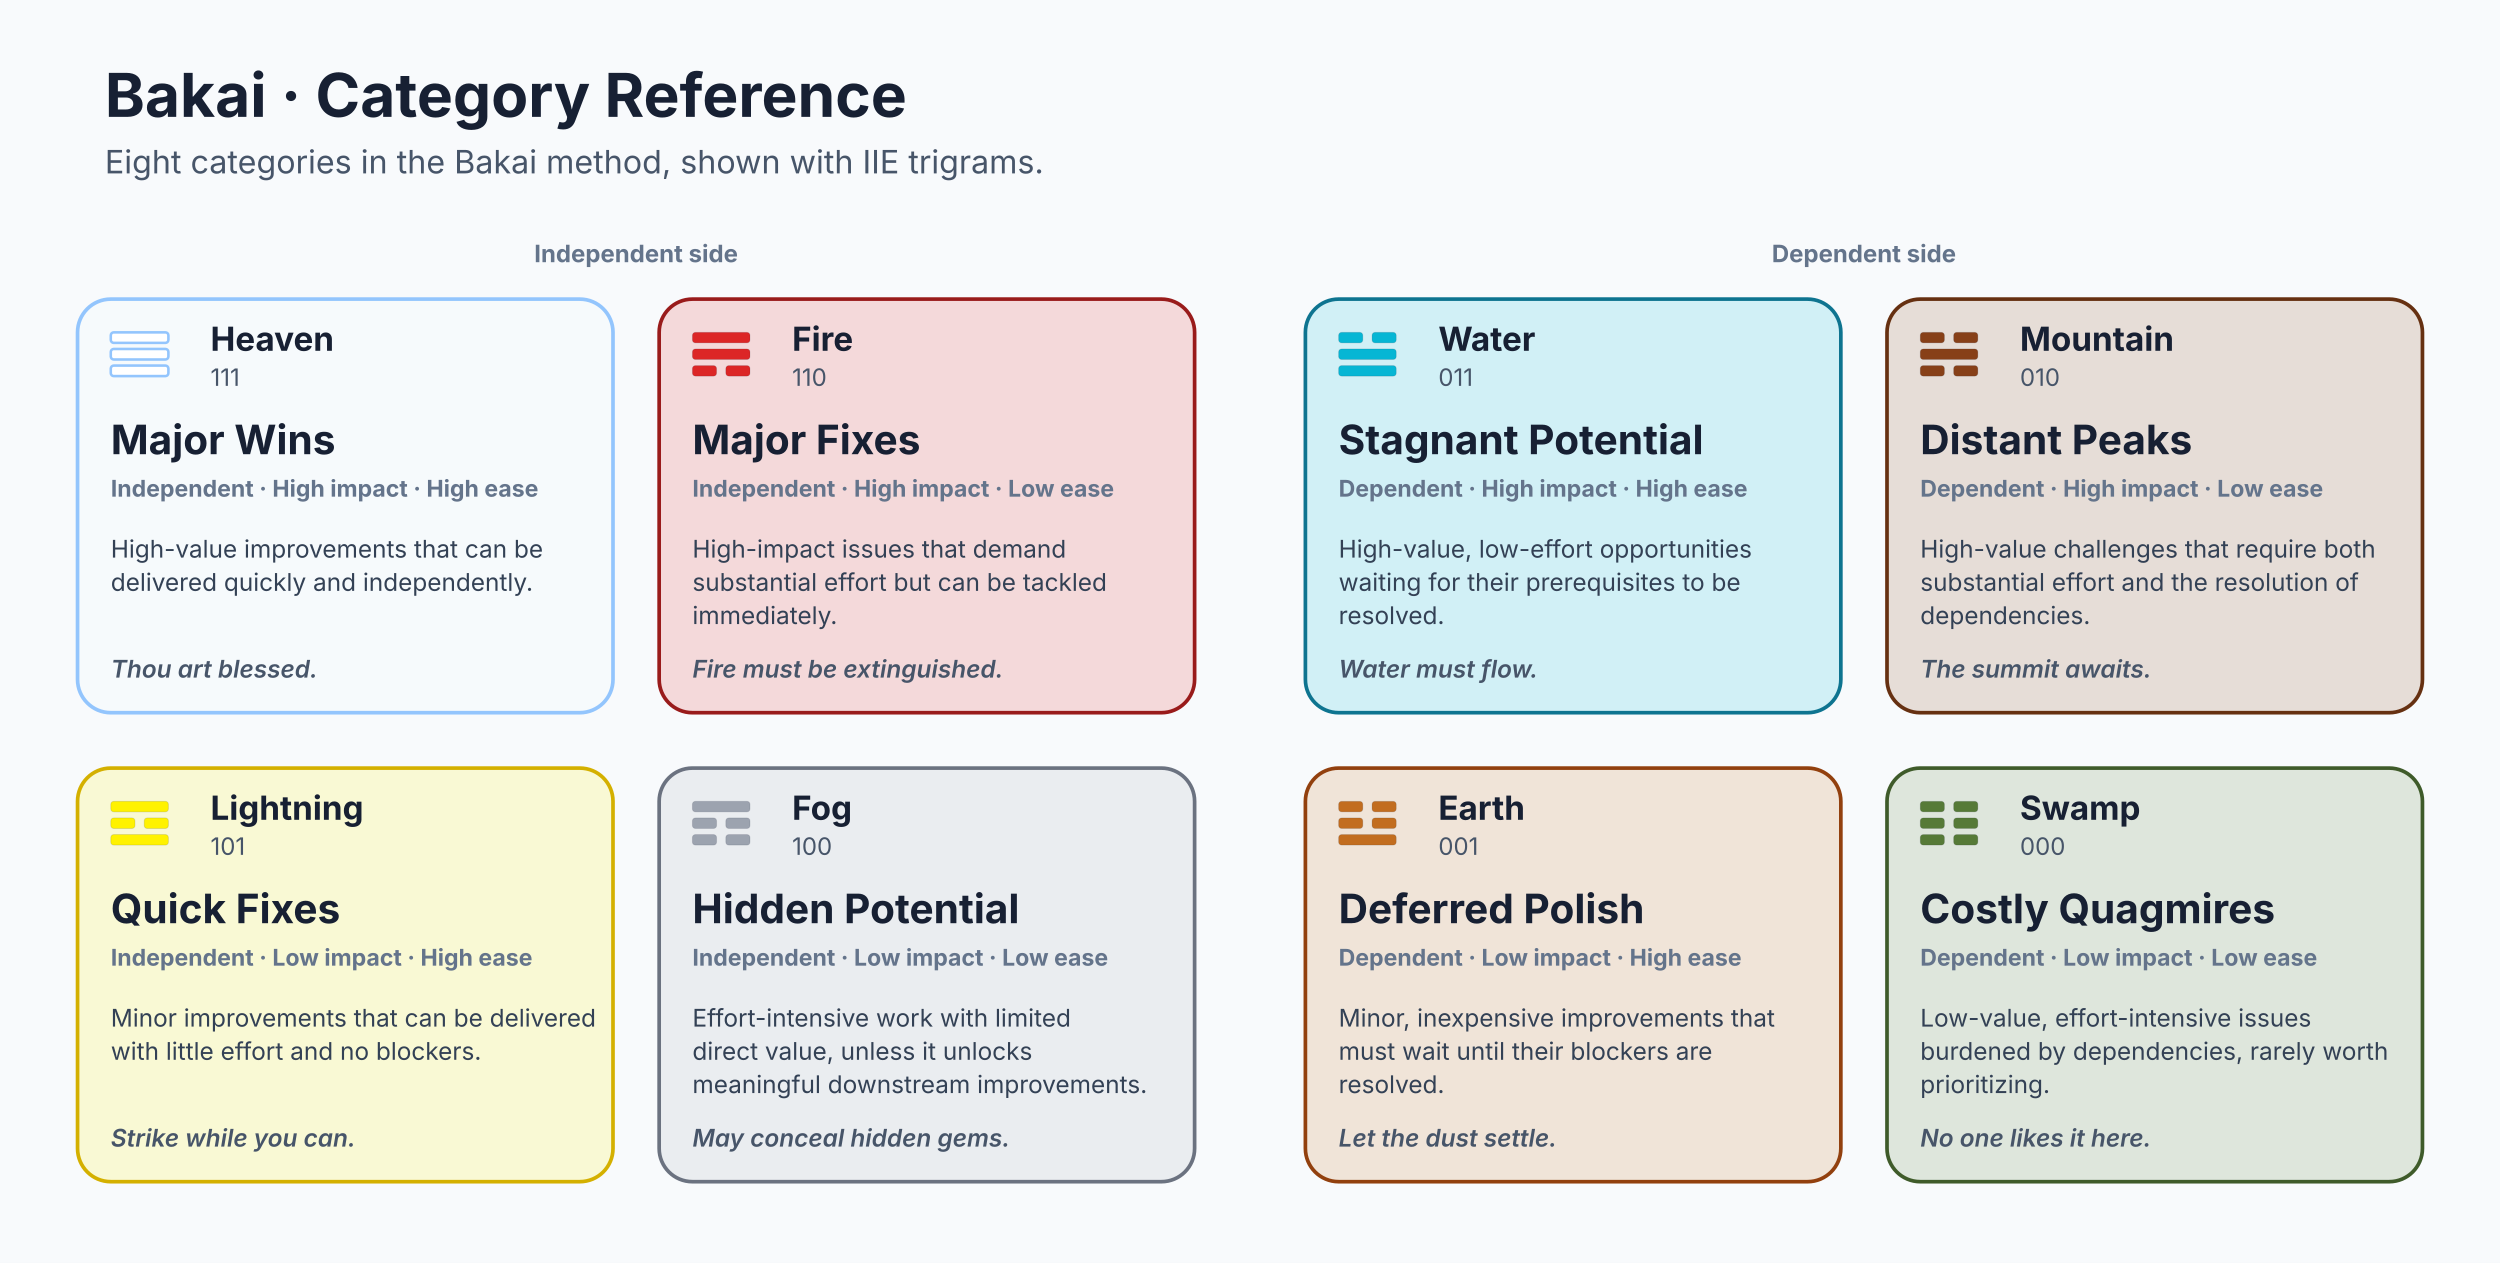
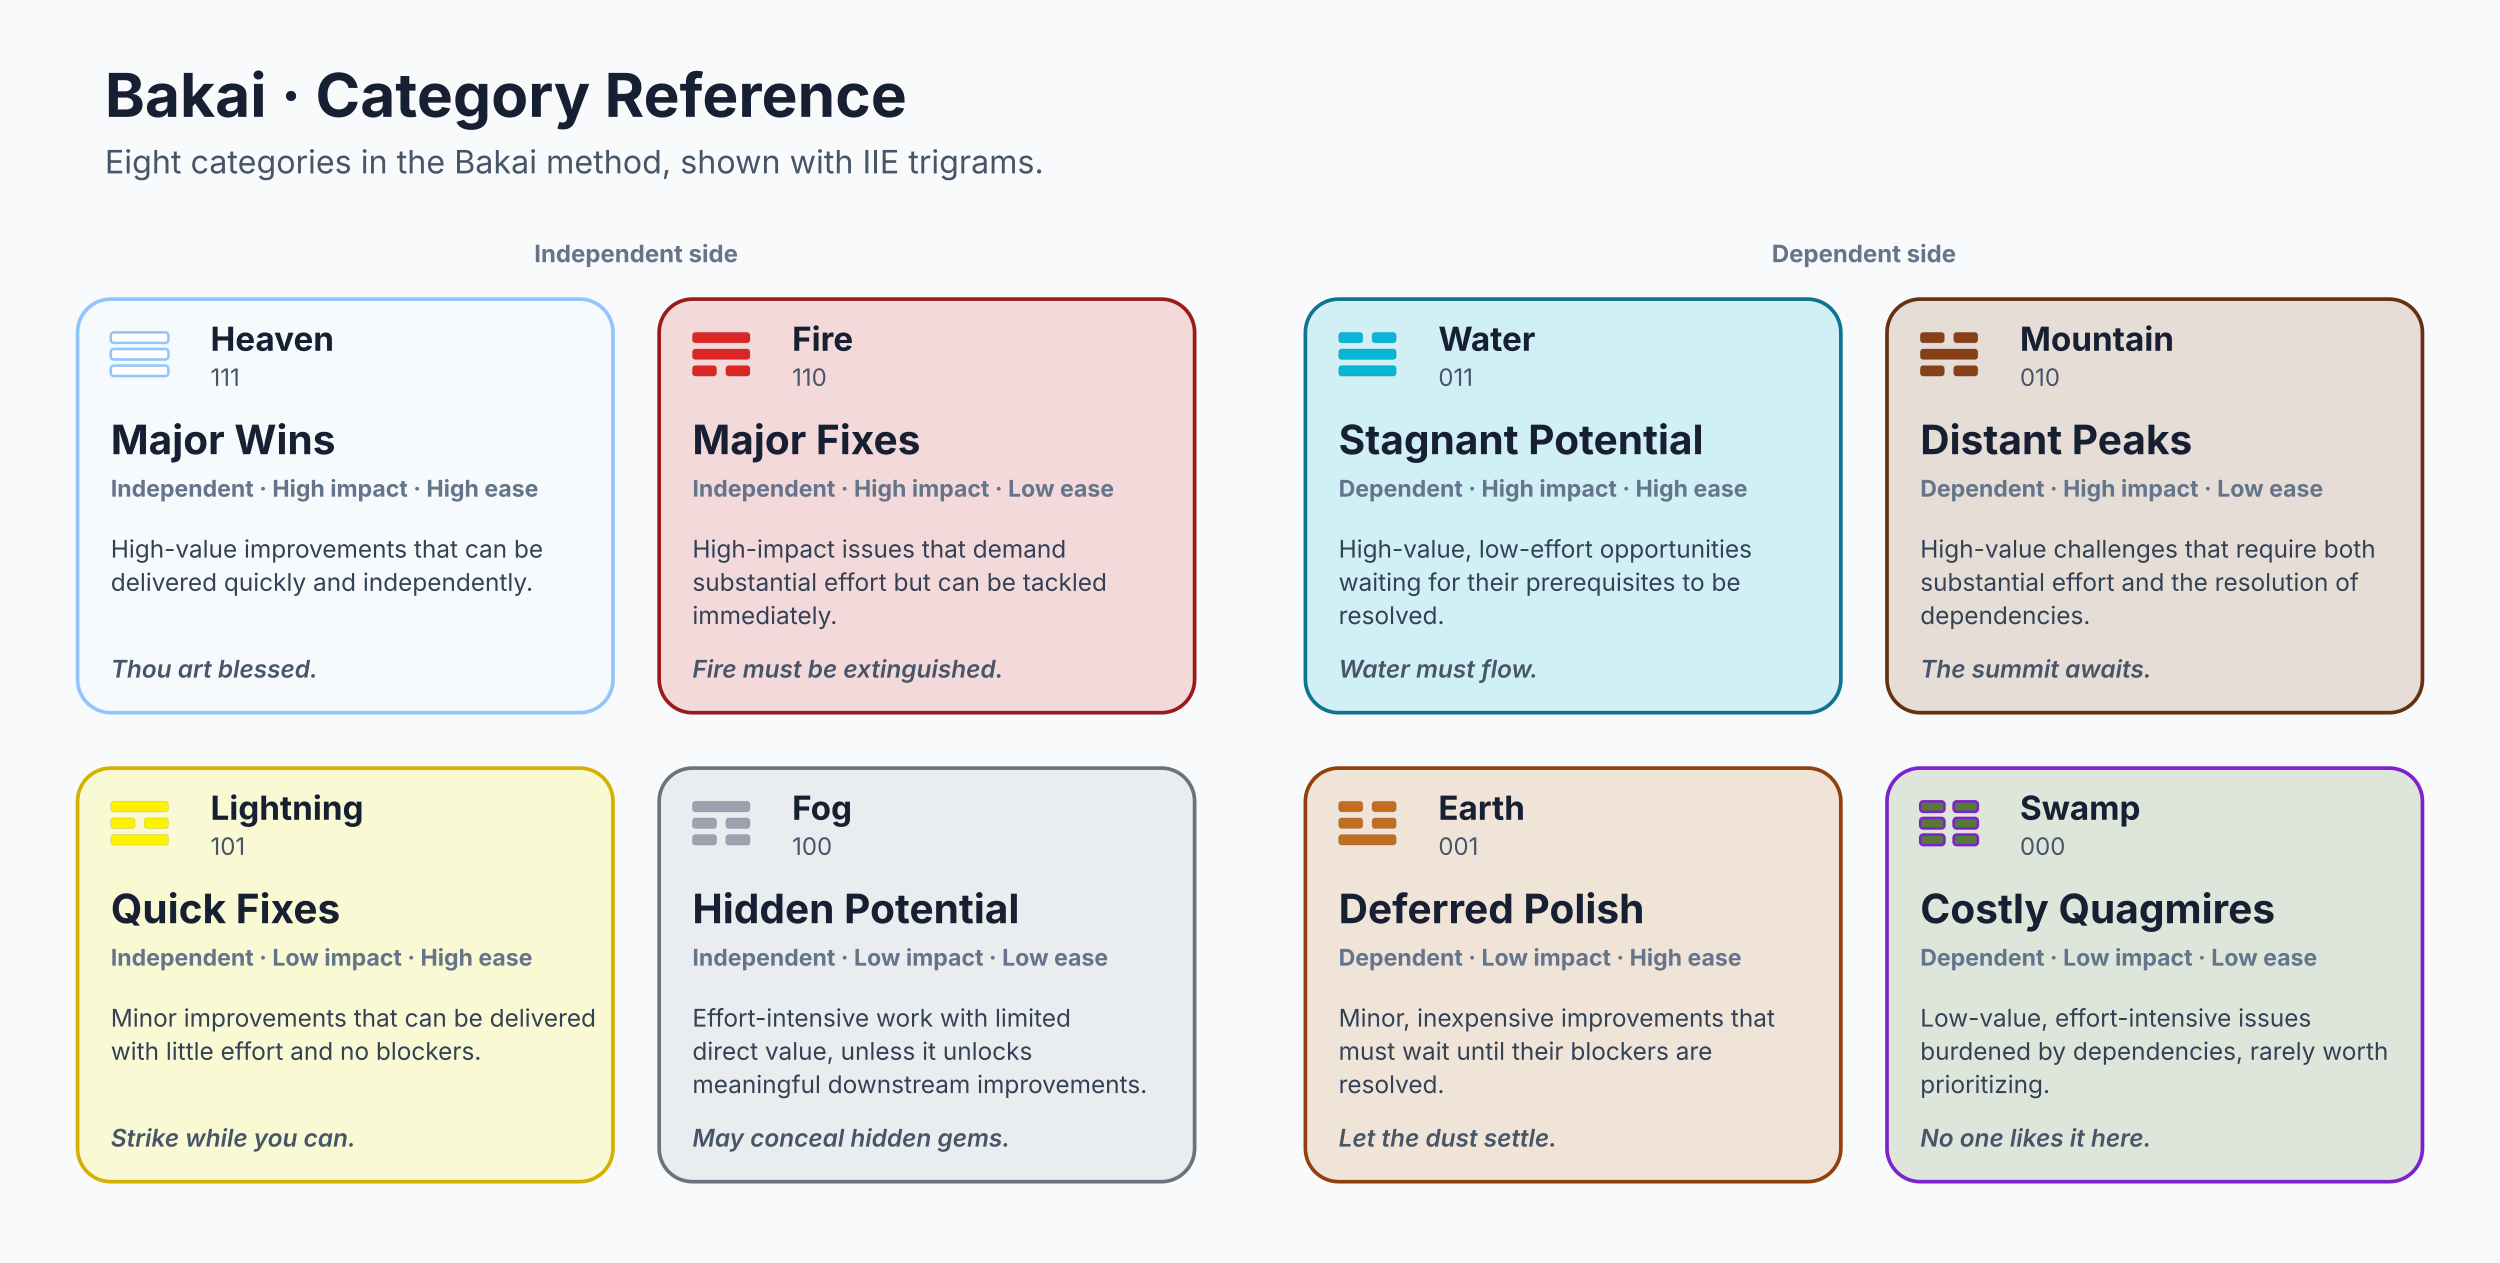
<svg xmlns="http://www.w3.org/2000/svg" width="1354" height="684" viewBox="0 0 1354 684" role="img" aria-label="Bakai category reference">
  <rect width="100%" height="100%" fill="#f8fafc" />
  <g font-family="Inter, Arial, Helvetica, sans-serif">
    <text x="56.8" y="63.3" font-size="32.76" font-weight="700" fill="#172033">Bakai · Category Reference</text>
    <text x="56.8" y="93.9" font-size="17.47" fill="#475569">Eight categories in the Bakai method, shown with IIE trigrams.</text>
    <text x="344.5" y="142" text-anchor="middle" font-size="13" font-weight="700" fill="#64748b">Independent side</text>
    <text x="1009.5" y="142" text-anchor="middle" font-size="13" font-weight="700" fill="#64748b">Dependent side</text>
    <rect x="42" y="162" width="290" height="224" rx="18" fill="#EAF6FF" fill-opacity="0.16" stroke="#93C5FD" stroke-width="2" />
    <rect x="60.0" y="180" width="31.2" height="5.7" rx="1.6" fill="#FFFFFF" stroke="#93C5FD" stroke-width="1.4" />
    <rect x="60.0" y="189" width="31.2" height="5.7" rx="1.6" fill="#FFFFFF" stroke="#93C5FD" stroke-width="1.4" />
    <rect x="60.0" y="198" width="31.2" height="5.7" rx="1.6" fill="#FFFFFF" stroke="#93C5FD" stroke-width="1.4" />
    <text x="114" y="190" font-size="18" font-weight="700" fill="#172033">Heaven</text>
    <text x="114" y="209" font-size="13" fill="#475569">111</text>
    <text x="60" y="246" font-size="22" font-weight="700" fill="#172033">Major Wins</text>
    <text x="60" y="269" font-size="12.5" font-weight="700" fill="#64748b">Independent · High impact · High ease</text>
    <text x="60" y="302" font-size="13.2" fill="#334155">High-value improvements that can be</text>
    <text x="60" y="320" font-size="13.2" fill="#334155">delivered quickly and independently.</text>
    <text x="60" y="367" font-size="13.2" font-style="italic" font-weight="600" fill="#475569">Thou art blessed.</text>
    <rect x="357" y="162" width="290" height="224" rx="18" fill="#DC2626" fill-opacity="0.16" stroke="#991B1B" stroke-width="2" />
    <rect x="375.0" y="180" width="31.2" height="5.7" rx="1.6" fill="#DC2626" stroke="rgba(23,32,51,0.14)" stroke-width="0.5" />
    <rect x="375.0" y="189" width="31.2" height="5.7" rx="1.6" fill="#DC2626" stroke="rgba(23,32,51,0.14)" stroke-width="0.5" />
    <rect x="375.0" y="198" width="13.1" height="5.7" rx="1.6" fill="#DC2626" stroke="rgba(23,32,51,0.14)" stroke-width="0.5" />
    <rect x="393.1" y="198" width="13.1" height="5.7" rx="1.6" fill="#DC2626" stroke="rgba(23,32,51,0.14)" stroke-width="0.5" />
    <text x="429" y="190" font-size="18" font-weight="700" fill="#172033">Fire</text>
    <text x="429" y="209" font-size="13" fill="#475569">110</text>
    <text x="375" y="246" font-size="22" font-weight="700" fill="#172033">Major Fixes</text>
    <text x="375" y="269" font-size="12.5" font-weight="700" fill="#64748b">Independent · High impact · Low ease</text>
    <text x="375" y="302" font-size="13.2" fill="#334155">High-impact issues that demand</text>
    <text x="375" y="320" font-size="13.2" fill="#334155">substantial effort but can be tackled</text>
    <text x="375" y="338" font-size="13.2" fill="#334155">immediately.</text>
    <text x="375" y="367" font-size="13.2" font-style="italic" font-weight="600" fill="#475569">Fire must be extinguished.</text>
    <rect x="42" y="416" width="290" height="224" rx="18" fill="#FFF200" fill-opacity="0.16" stroke="#D4B000" stroke-width="2" />
    <rect x="60.0" y="434" width="31.2" height="5.7" rx="1.6" fill="#FFF200" stroke="rgba(23,32,51,0.14)" stroke-width="0.5" />
    <rect x="60.0" y="443" width="13.1" height="5.7" rx="1.6" fill="#FFF200" stroke="rgba(23,32,51,0.14)" stroke-width="0.5" />
    <rect x="78.1" y="443" width="13.1" height="5.7" rx="1.6" fill="#FFF200" stroke="rgba(23,32,51,0.14)" stroke-width="0.5" />
    <rect x="60.0" y="452" width="31.2" height="5.7" rx="1.6" fill="#FFF200" stroke="rgba(23,32,51,0.14)" stroke-width="0.5" />
    <text x="114" y="444" font-size="18" font-weight="700" fill="#172033">Lightning</text>
    <text x="114" y="463" font-size="13" fill="#475569">101</text>
    <text x="60" y="500" font-size="22" font-weight="700" fill="#172033">Quick Fixes</text>
    <text x="60" y="523" font-size="12.5" font-weight="700" fill="#64748b">Independent · Low impact · High ease</text>
    <text x="60" y="556" font-size="13.2" fill="#334155">Minor improvements that can be delivered</text>
    <text x="60" y="574" font-size="13.2" fill="#334155">with little effort and no blockers.</text>
    <text x="60" y="621" font-size="13.2" font-style="italic" font-weight="600" fill="#475569">Strike while you can.</text>
    <rect x="357" y="416" width="290" height="224" rx="18" fill="#9CA3AF" fill-opacity="0.16" stroke="#6B7280" stroke-width="2" />
    <rect x="375.0" y="434" width="31.2" height="5.7" rx="1.6" fill="#9CA3AF" stroke="rgba(23,32,51,0.14)" stroke-width="0.5" />
    <rect x="375.0" y="443" width="13.1" height="5.7" rx="1.6" fill="#9CA3AF" stroke="rgba(23,32,51,0.14)" stroke-width="0.5" />
    <rect x="393.1" y="443" width="13.1" height="5.7" rx="1.6" fill="#9CA3AF" stroke="rgba(23,32,51,0.14)" stroke-width="0.5" />
    <rect x="375.0" y="452" width="13.1" height="5.7" rx="1.6" fill="#9CA3AF" stroke="rgba(23,32,51,0.14)" stroke-width="0.5" />
    <rect x="393.1" y="452" width="13.1" height="5.7" rx="1.6" fill="#9CA3AF" stroke="rgba(23,32,51,0.14)" stroke-width="0.5" />
    <text x="429" y="444" font-size="18" font-weight="700" fill="#172033">Fog</text>
    <text x="429" y="463" font-size="13" fill="#475569">100</text>
    <text x="375" y="500" font-size="22" font-weight="700" fill="#172033">Hidden Potential</text>
    <text x="375" y="523" font-size="12.5" font-weight="700" fill="#64748b">Independent · Low impact · Low ease</text>
    <text x="375" y="556" font-size="13.2" fill="#334155">Effort-intensive work with limited</text>
    <text x="375" y="574" font-size="13.2" fill="#334155">direct value, unless it unlocks</text>
    <text x="375" y="592" font-size="13.2" fill="#334155">meaningful downstream improvements.</text>
    <text x="375" y="621" font-size="13.2" font-style="italic" font-weight="600" fill="#475569">May conceal hidden gems.</text>
    <rect x="707" y="162" width="290" height="224" rx="18" fill="#06B6D4" fill-opacity="0.16" stroke="#0E7490" stroke-width="2" />
    <rect x="725" y="180" width="13.1" height="5.7" rx="1.6" fill="#06B6D4" stroke="rgba(23,32,51,0.14)" stroke-width="0.5" />
    <rect x="743.1" y="180" width="13.1" height="5.7" rx="1.6" fill="#06B6D4" stroke="rgba(23,32,51,0.14)" stroke-width="0.5" />
    <rect x="725" y="189" width="31.2" height="5.7" rx="1.6" fill="#06B6D4" stroke="rgba(23,32,51,0.14)" stroke-width="0.5" />
    <rect x="725" y="198" width="31.2" height="5.7" rx="1.6" fill="#06B6D4" stroke="rgba(23,32,51,0.14)" stroke-width="0.5" />
    <text x="779" y="190" font-size="18" font-weight="700" fill="#172033">Water</text>
    <text x="779" y="209" font-size="13" fill="#475569">011</text>
    <text x="725" y="246" font-size="22" font-weight="700" fill="#172033">Stagnant Potential</text>
    <text x="725" y="269" font-size="12.5" font-weight="700" fill="#64748b">Dependent · High impact · High ease</text>
    <text x="725" y="302" font-size="13.2" fill="#334155">High-value, low-effort opportunities</text>
    <text x="725" y="320" font-size="13.2" fill="#334155">waiting for their prerequisites to be</text>
    <text x="725" y="338" font-size="13.2" fill="#334155">resolved.</text>
    <text x="725" y="367" font-size="13.2" font-style="italic" font-weight="600" fill="#475569">Water must flow.</text>
    <rect x="1022" y="162" width="290" height="224" rx="18" fill="#874018" fill-opacity="0.16" stroke="#663011" stroke-width="2" />
    <rect x="1040" y="180" width="13.1" height="5.7" rx="1.6" fill="#874018" stroke="rgba(23,32,51,0.14)" stroke-width="0.5" />
    <rect x="1058.1" y="180" width="13.1" height="5.7" rx="1.6" fill="#874018" stroke="rgba(23,32,51,0.14)" stroke-width="0.5" />
    <rect x="1040" y="189" width="31.2" height="5.7" rx="1.6" fill="#874018" stroke="rgba(23,32,51,0.14)" stroke-width="0.5" />
    <rect x="1040" y="198" width="13.1" height="5.7" rx="1.6" fill="#874018" stroke="rgba(23,32,51,0.14)" stroke-width="0.5" />
    <rect x="1058.1" y="198" width="13.1" height="5.7" rx="1.6" fill="#874018" stroke="rgba(23,32,51,0.14)" stroke-width="0.5" />
    <text x="1094" y="190" font-size="18" font-weight="700" fill="#172033">Mountain</text>
    <text x="1094" y="209" font-size="13" fill="#475569">010</text>
    <text x="1040" y="246" font-size="22" font-weight="700" fill="#172033">Distant Peaks</text>
    <text x="1040" y="269" font-size="12.5" font-weight="700" fill="#64748b">Dependent · High impact · Low ease</text>
    <text x="1040" y="302" font-size="13.2" fill="#334155">High-value challenges that require both</text>
    <text x="1040" y="320" font-size="13.2" fill="#334155">substantial effort and the resolution of</text>
    <text x="1040" y="338" font-size="13.2" fill="#334155">dependencies.</text>
    <text x="1040" y="367" font-size="13.2" font-style="italic" font-weight="600" fill="#475569">The summit awaits.</text>
    <rect x="707" y="416" width="290" height="224" rx="18" fill="#C26D1F" fill-opacity="0.16" stroke="#92400E" stroke-width="2" />
    <rect x="725" y="434" width="13.1" height="5.7" rx="1.6" fill="#C26D1F" stroke="rgba(23,32,51,0.14)" stroke-width="0.5" />
    <rect x="743.1" y="434" width="13.1" height="5.7" rx="1.6" fill="#C26D1F" stroke="rgba(23,32,51,0.14)" stroke-width="0.5" />
    <rect x="725" y="443" width="13.1" height="5.7" rx="1.6" fill="#C26D1F" stroke="rgba(23,32,51,0.14)" stroke-width="0.5" />
    <rect x="743.1" y="443" width="13.1" height="5.7" rx="1.6" fill="#C26D1F" stroke="rgba(23,32,51,0.14)" stroke-width="0.5" />
    <rect x="725" y="452" width="31.2" height="5.7" rx="1.6" fill="#C26D1F" stroke="rgba(23,32,51,0.14)" stroke-width="0.5" />
    <text x="779" y="444" font-size="18" font-weight="700" fill="#172033">Earth</text>
    <text x="779" y="463" font-size="13" fill="#475569">001</text>
    <text x="725" y="500" font-size="22" font-weight="700" fill="#172033">Deferred Polish</text>
    <text x="725" y="523" font-size="12.5" font-weight="700" fill="#64748b">Dependent · Low impact · High ease</text>
    <text x="725" y="556" font-size="13.2" fill="#334155">Minor, inexpensive improvements that</text>
    <text x="725" y="574" font-size="13.2" fill="#334155">must wait until their blockers are</text>
    <text x="725" y="592" font-size="13.2" fill="#334155">resolved.</text>
    <text x="725" y="621" font-size="13.2" font-style="italic" font-weight="600" fill="#475569">Let the dust settle.</text>
-     <rect x="1022" y="416" width="290" height="224" rx="18" fill="#567A37" fill-opacity="0.16" stroke="#3F5B2A" stroke-width="2" />
-     <rect x="1040" y="434" width="13.1" height="5.7" rx="1.6" fill="#567A37" stroke="rgba(23,32,51,0.14)" stroke-width="0.5" />
-     <rect x="1058.1" y="434" width="13.1" height="5.7" rx="1.6" fill="#567A37" stroke="rgba(23,32,51,0.14)" stroke-width="0.5" />
-     <rect x="1040" y="443" width="13.1" height="5.7" rx="1.6" fill="#567A37" stroke="rgba(23,32,51,0.14)" stroke-width="0.5" />
-     <rect x="1058.1" y="443" width="13.1" height="5.7" rx="1.6" fill="#567A37" stroke="rgba(23,32,51,0.14)" stroke-width="0.5" />
-     <rect x="1040" y="452" width="13.1" height="5.7" rx="1.6" fill="#567A37" stroke="rgba(23,32,51,0.14)" stroke-width="0.5" />
-     <rect x="1058.1" y="452" width="13.1" height="5.7" rx="1.6" fill="#567A37" stroke="rgba(23,32,51,0.14)" stroke-width="0.5" />
+     <rect x="1022" y="416" width="290" height="224" rx="18" fill="#567A37" fill-opacity="0.16" stroke="#7E22CE" stroke-width="2" />
+     <rect x="1040" y="434" width="13.1" height="5.7" rx="1.6" fill="#567A37" stroke="#7E22CE" stroke-width="1.4" />
+     <rect x="1058.1" y="434" width="13.1" height="5.7" rx="1.6" fill="#567A37" stroke="#7E22CE" stroke-width="1.4" />
+     <rect x="1040" y="443" width="13.1" height="5.7" rx="1.6" fill="#567A37" stroke="#7E22CE" stroke-width="1.4" />
+     <rect x="1058.1" y="443" width="13.1" height="5.7" rx="1.6" fill="#567A37" stroke="#7E22CE" stroke-width="1.4" />
+     <rect x="1040" y="452" width="13.1" height="5.7" rx="1.6" fill="#567A37" stroke="#7E22CE" stroke-width="1.4" />
+     <rect x="1058.1" y="452" width="13.1" height="5.7" rx="1.6" fill="#567A37" stroke="#7E22CE" stroke-width="1.4" />
    <text x="1094" y="444" font-size="18" font-weight="700" fill="#172033">Swamp</text>
    <text x="1094" y="463" font-size="13" fill="#475569">000</text>
    <text x="1040" y="500" font-size="22" font-weight="700" fill="#172033">Costly Quagmires</text>
    <text x="1040" y="523" font-size="12.5" font-weight="700" fill="#64748b">Dependent · Low impact · Low ease</text>
    <text x="1040" y="556" font-size="13.2" fill="#334155">Low-value, effort-intensive issues</text>
    <text x="1040" y="574" font-size="13.2" fill="#334155">burdened by dependencies, rarely worth</text>
    <text x="1040" y="592" font-size="13.2" fill="#334155">prioritizing.</text>
    <text x="1040" y="621" font-size="13.2" font-style="italic" font-weight="600" fill="#475569">No one likes it here.</text>
  </g>
</svg>
